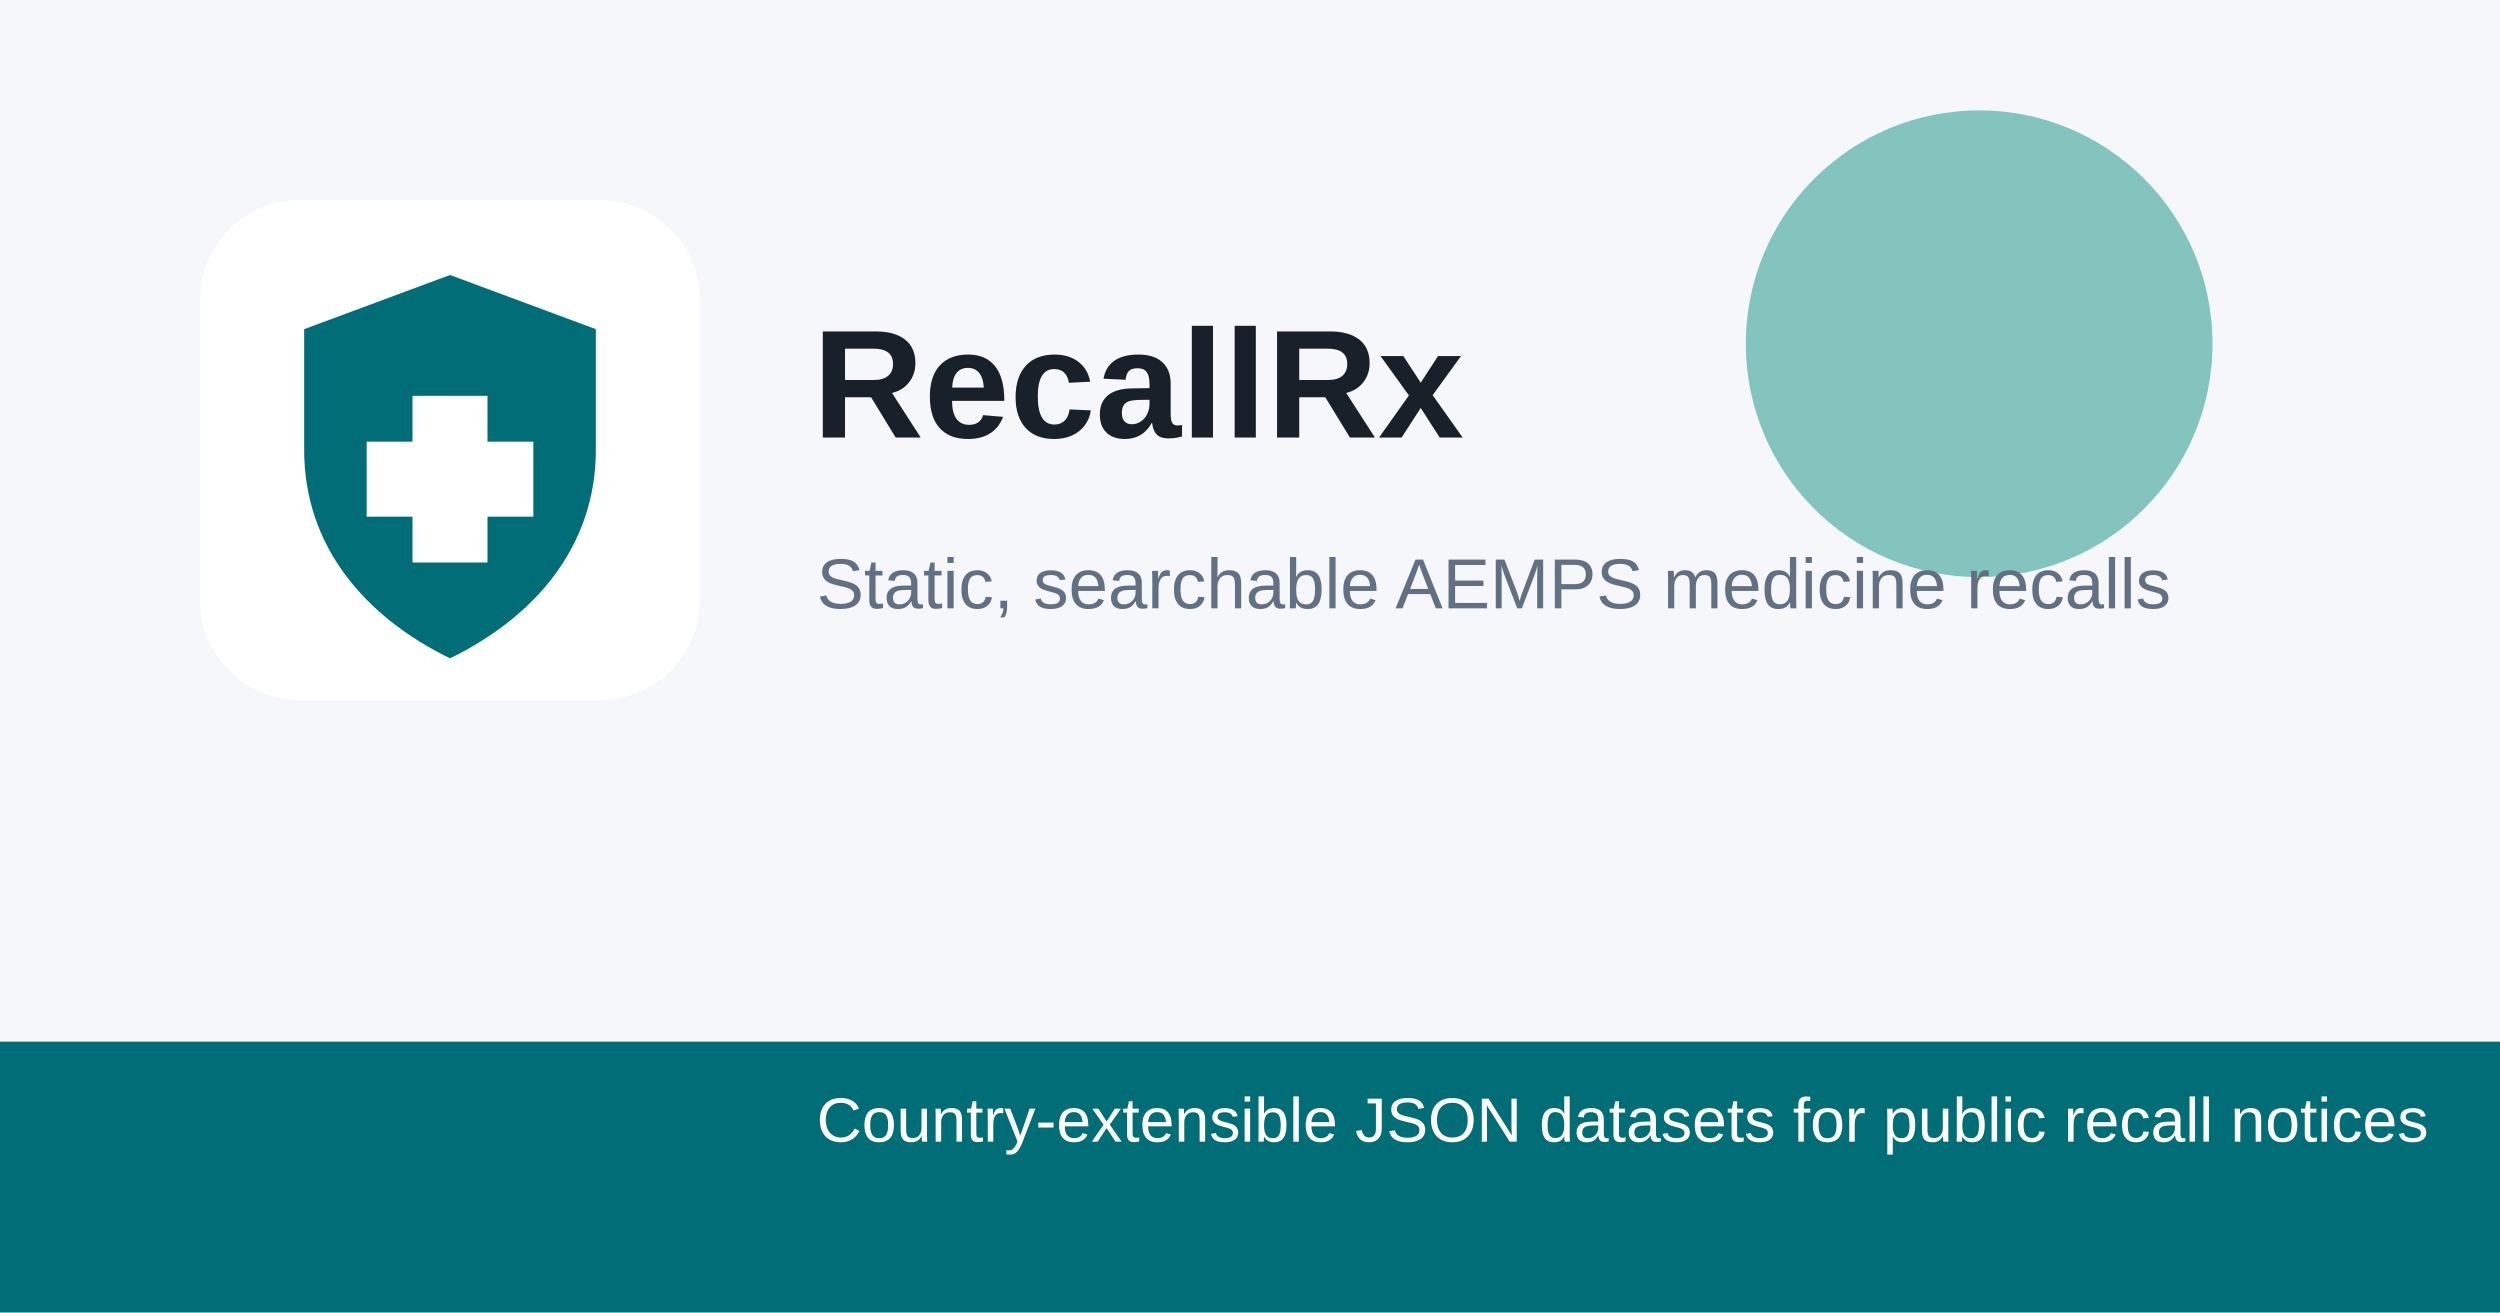
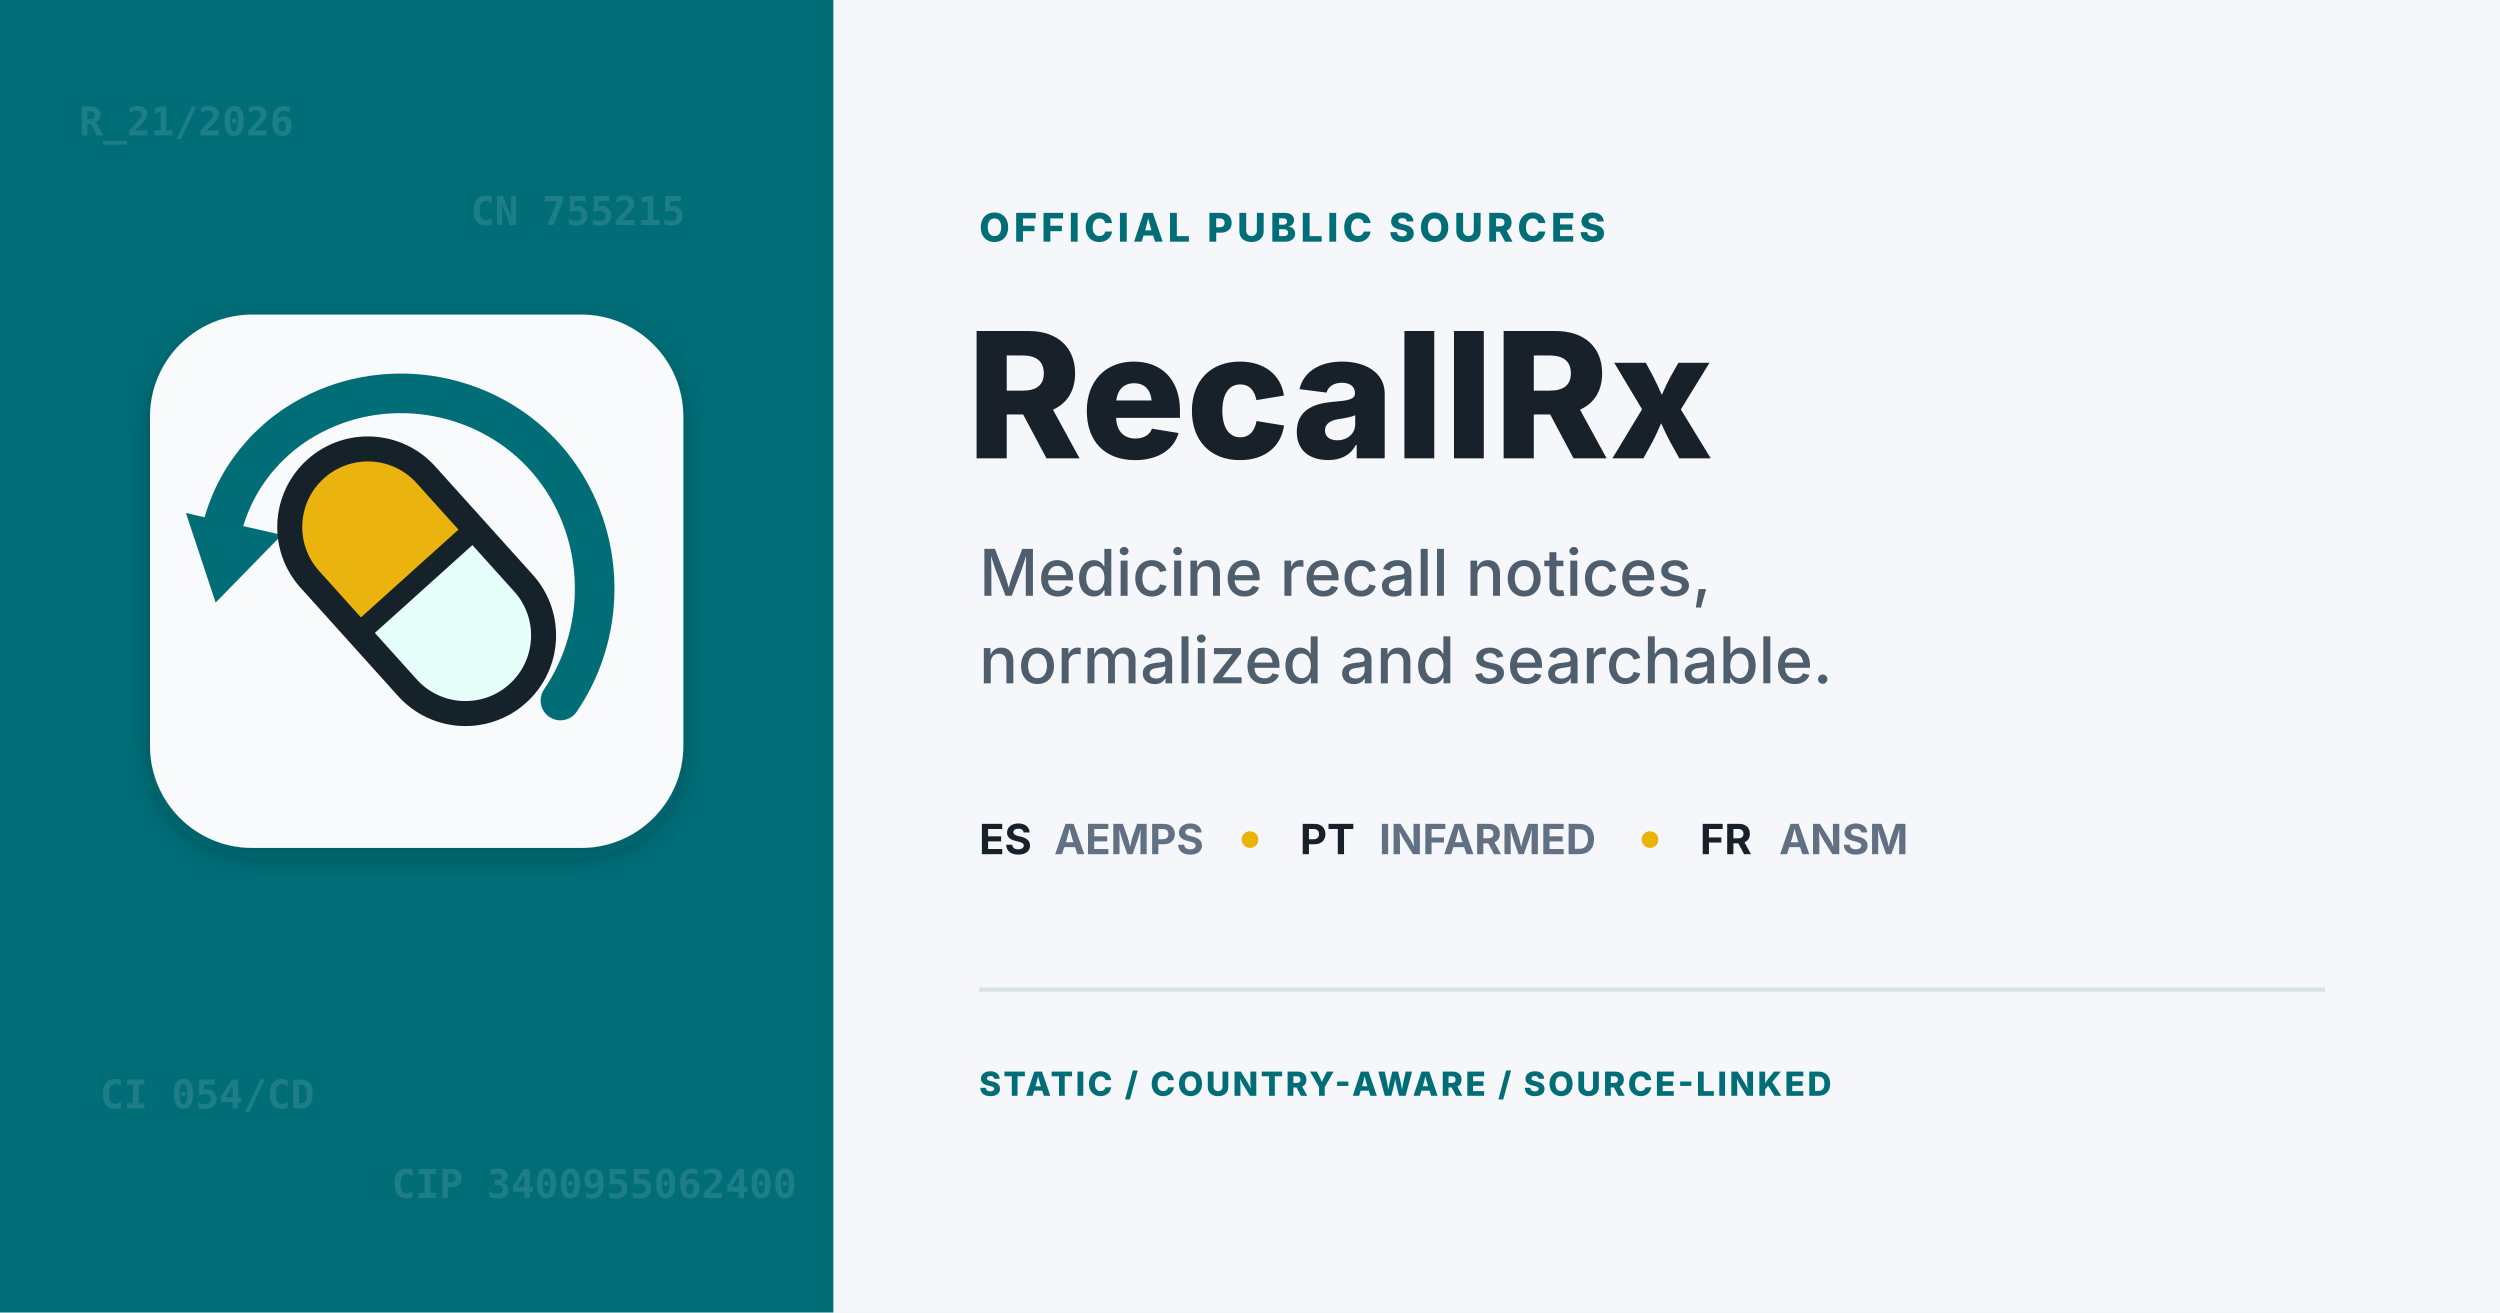
- <svg xmlns="http://www.w3.org/2000/svg" viewBox="0 0 1200 630">
+ <svg xmlns="http://www.w3.org/2000/svg" viewBox="0 0 1200 630" role="img" aria-labelledby="title desc">
+   <defs>
+     <filter id="shadow" x="-20%" y="-20%" width="140%" height="150%">
+       <feDropShadow dx="0" dy="18" stdDeviation="22" flood-color="#10242a" flood-opacity=".24" />
+     </filter>
+   </defs>
  <rect width="1200" height="630" fill="#f5f7fa" />
-   <path d="M0 500h1200v130H0z" fill="#006d77" />
-   <circle cx="950" cy="165" r="112" fill="#83c5be" />
-   <rect x="96" y="96" width="240" height="240" rx="48" fill="#ffffff" />
-   <path d="M216 132 286 158v58c0 46-29 80-70 100-41-20-70-54-70-100v-58l70-26Z" fill="#006d77" />
-   <path d="M198 190h36v22h22v36h-22v22h-36v-22h-22v-36h22v-22Z" fill="#ffffff" />
-   <text x="390" y="210" font-family="Arial, Helvetica, sans-serif" font-size="74" font-weight="700" fill="#18202a">RecallRx</text>
-   <text x="392" y="292" font-family="Arial, Helvetica, sans-serif" font-size="34" fill="#617082">Static, searchable AEMPS medicine recalls</text>
-   <text x="392" y="548" font-family="Arial, Helvetica, sans-serif" font-size="30" fill="#ffffff">Country-extensible JSON datasets for public recall notices</text>
+   <rect width="400" height="630" fill="#006d77" />
+   <g fill="#ffffff" opacity=".12" font-family="ui-monospace, SFMono-Regular, Menlo, monospace" font-size="19" font-weight="700">
+     <text x="38" y="65">R_21/2026</text>
+     <text x="226" y="108">CN 755215</text>
+     <text x="48" y="532">CI 054/CD</text>
+     <text x="188" y="575">CIP 3400955062400</text>
+   </g>
+   <g transform="translate(72 151) scale(.25)" filter="url(#shadow)">
+     <rect width="1024" height="1024" rx="196" fill="#f8fafc" />
+     <path d="M788 741C884 600 874 409 764 280C653 150 461 113 309 194C213 245 147 337 132 444" fill="none" stroke="#006d77" stroke-width="76" stroke-linecap="round" />
+     <path d="M69 381 126 553 253 423Z" fill="#006d77" />
+     <g transform="rotate(-42 512 512)">
+       <path d="M512 222C429 222 362 289 362 372V512H662V372C662 289 595 222 512 222Z" fill="#eab308" />
+       <path d="M362 512V652C362 735 429 802 512 802S662 735 662 652V512Z" fill="#e6fffb" />
+       <rect x="362" y="222" width="300" height="580" rx="150" fill="none" stroke="#18202a" stroke-width="48" />
+       <path d="M382 512H642" stroke="#18202a" stroke-width="40" />
+     </g>
+   </g>
+   <g font-family="Inter, ui-sans-serif, system-ui, -apple-system, BlinkMacSystemFont, 'Segoe UI', sans-serif">
+     <text x="470" y="116" fill="#006d77" font-size="19" font-weight="800" letter-spacing="2">OFFICIAL PUBLIC SOURCES</text>
+     <text x="464" y="220" fill="#18202a" font-size="84" font-weight="800" letter-spacing="0">RecallRx</text>
+     <text x="470" y="286" fill="#4f5e6d" font-size="31" font-weight="550">Medicine recall notices,</text>
+     <text x="470" y="328" fill="#4f5e6d" font-size="31" font-weight="550">normalized and searchable.</text>
+     <g font-size="20" font-weight="750">
+       <text x="470" y="410" fill="#18202a">ES</text>
+       <text x="506" y="410" fill="#617082">AEMPS</text>
+       <circle cx="600" cy="403" r="4" fill="#eab308" />
+       <text x="624" y="410" fill="#18202a">PT</text>
+       <text x="662" y="410" fill="#617082">INFARMED</text>
+       <circle cx="792" cy="403" r="4" fill="#eab308" />
+       <text x="816" y="410" fill="#18202a">FR</text>
+       <text x="854" y="410" fill="#617082">ANSM</text>
+     </g>
+     <path d="M470 475H1116" stroke="#d8e0e8" stroke-width="2" />
+     <text x="470" y="526" fill="#006d77" font-size="16" font-weight="800" letter-spacing="1.2">STATIC / COUNTRY-AWARE / SOURCE-LINKED</text>
+   </g>
</svg>
